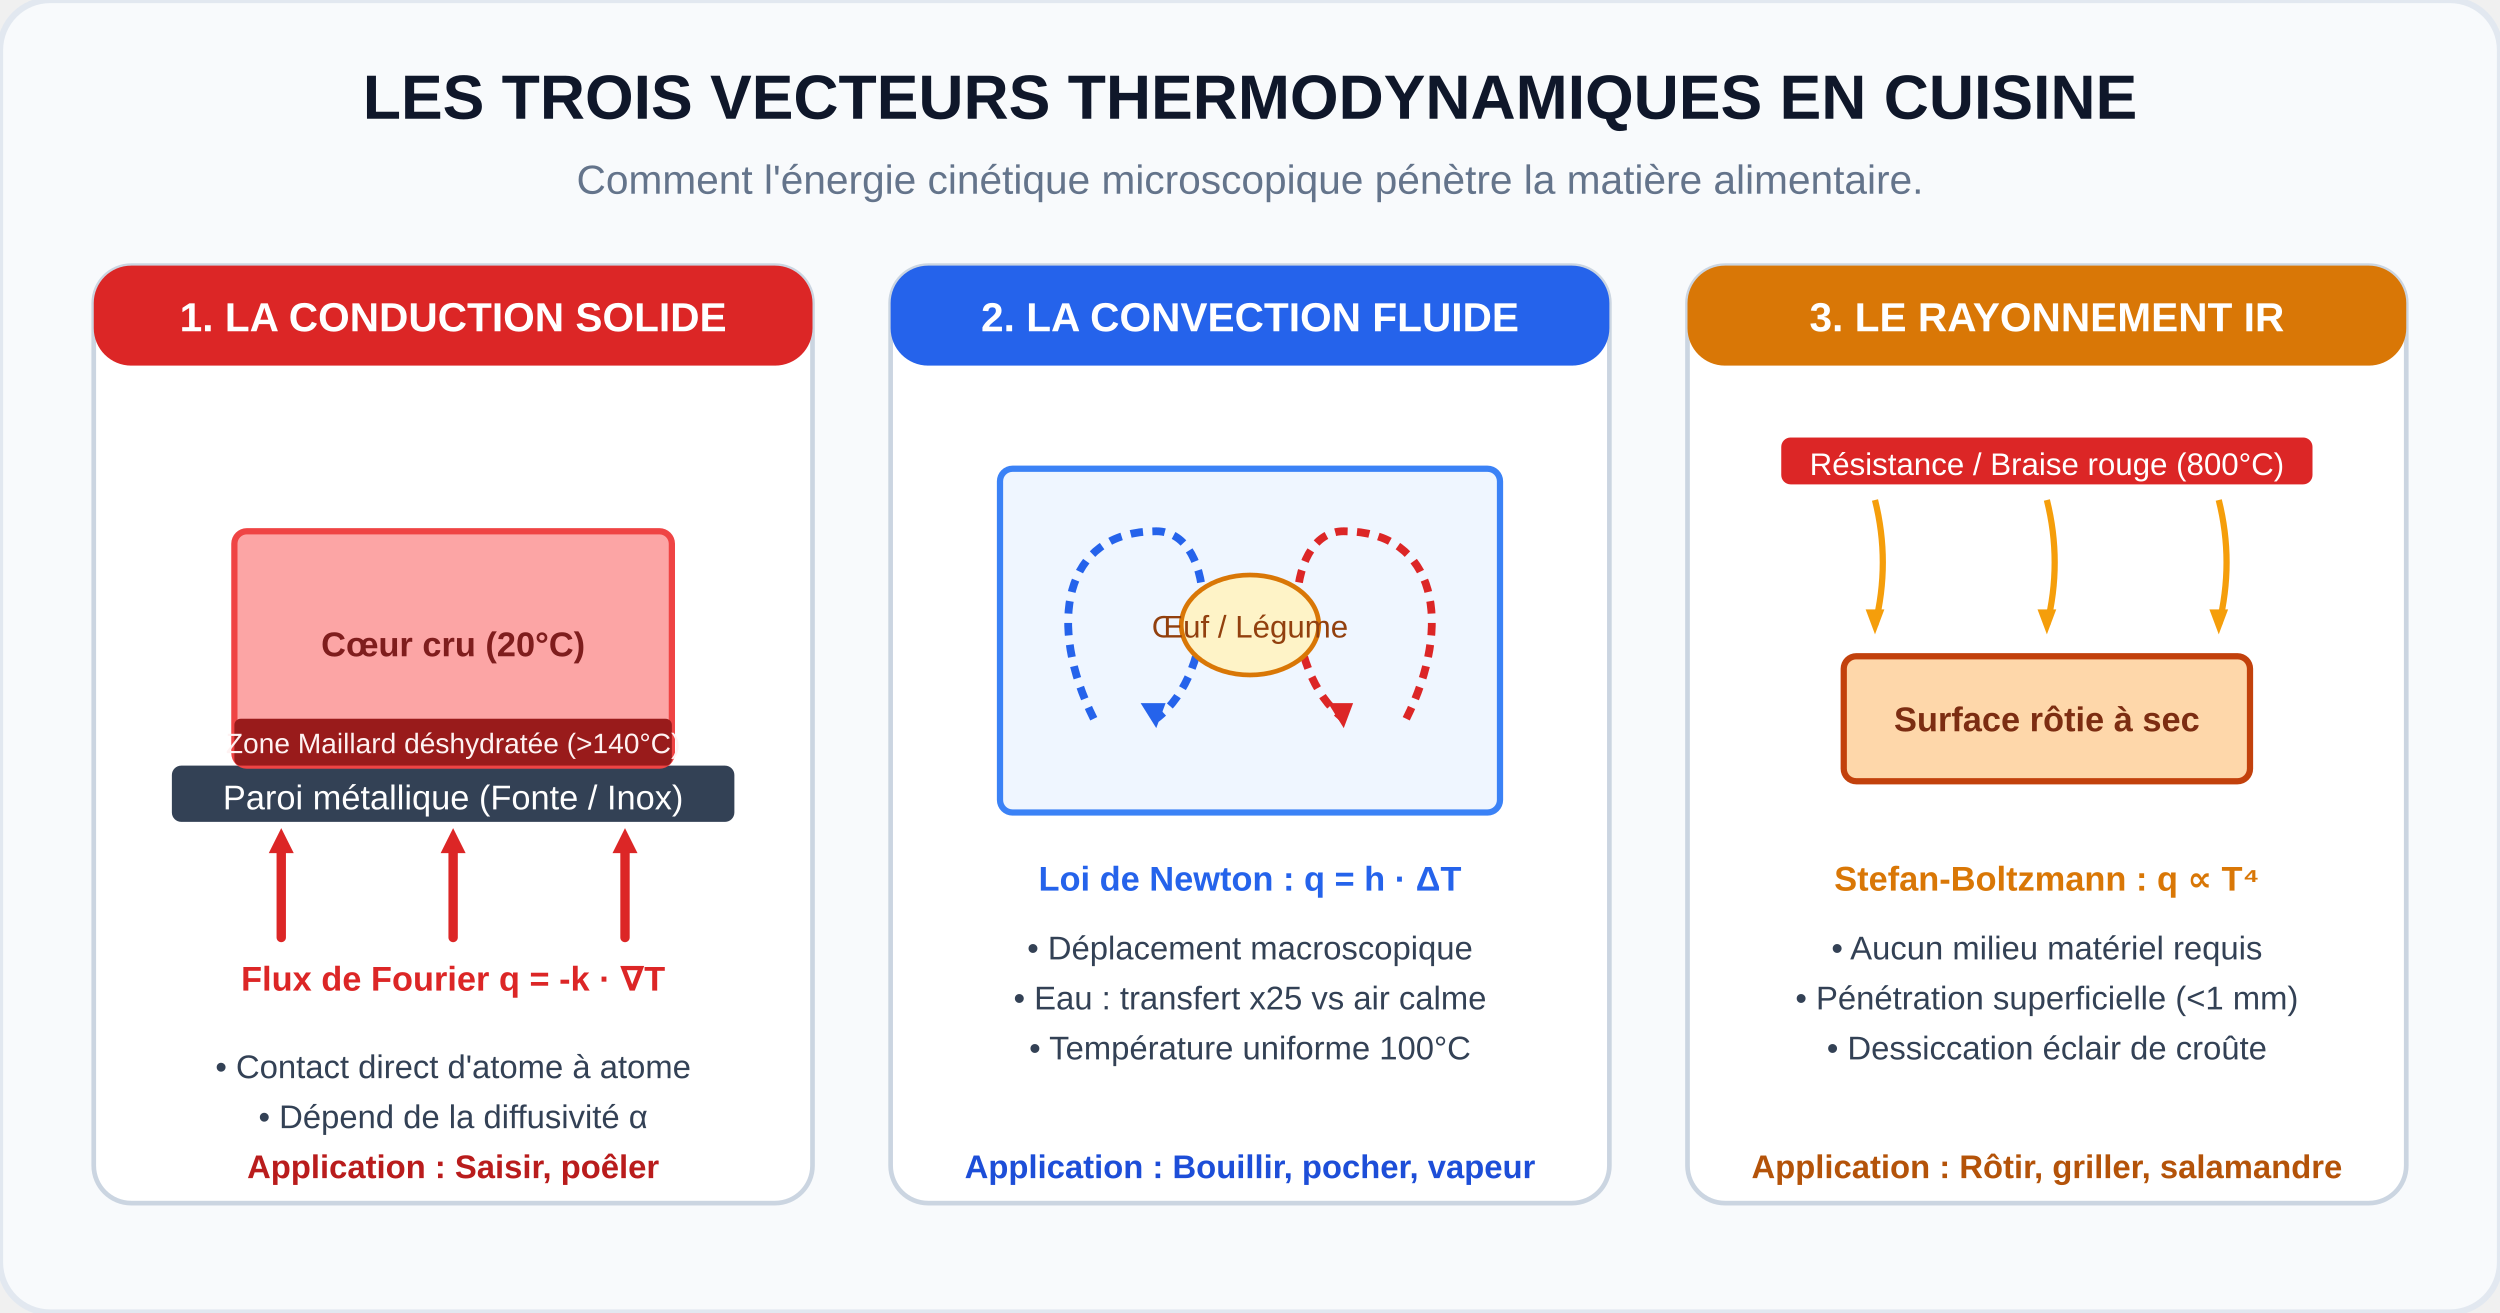
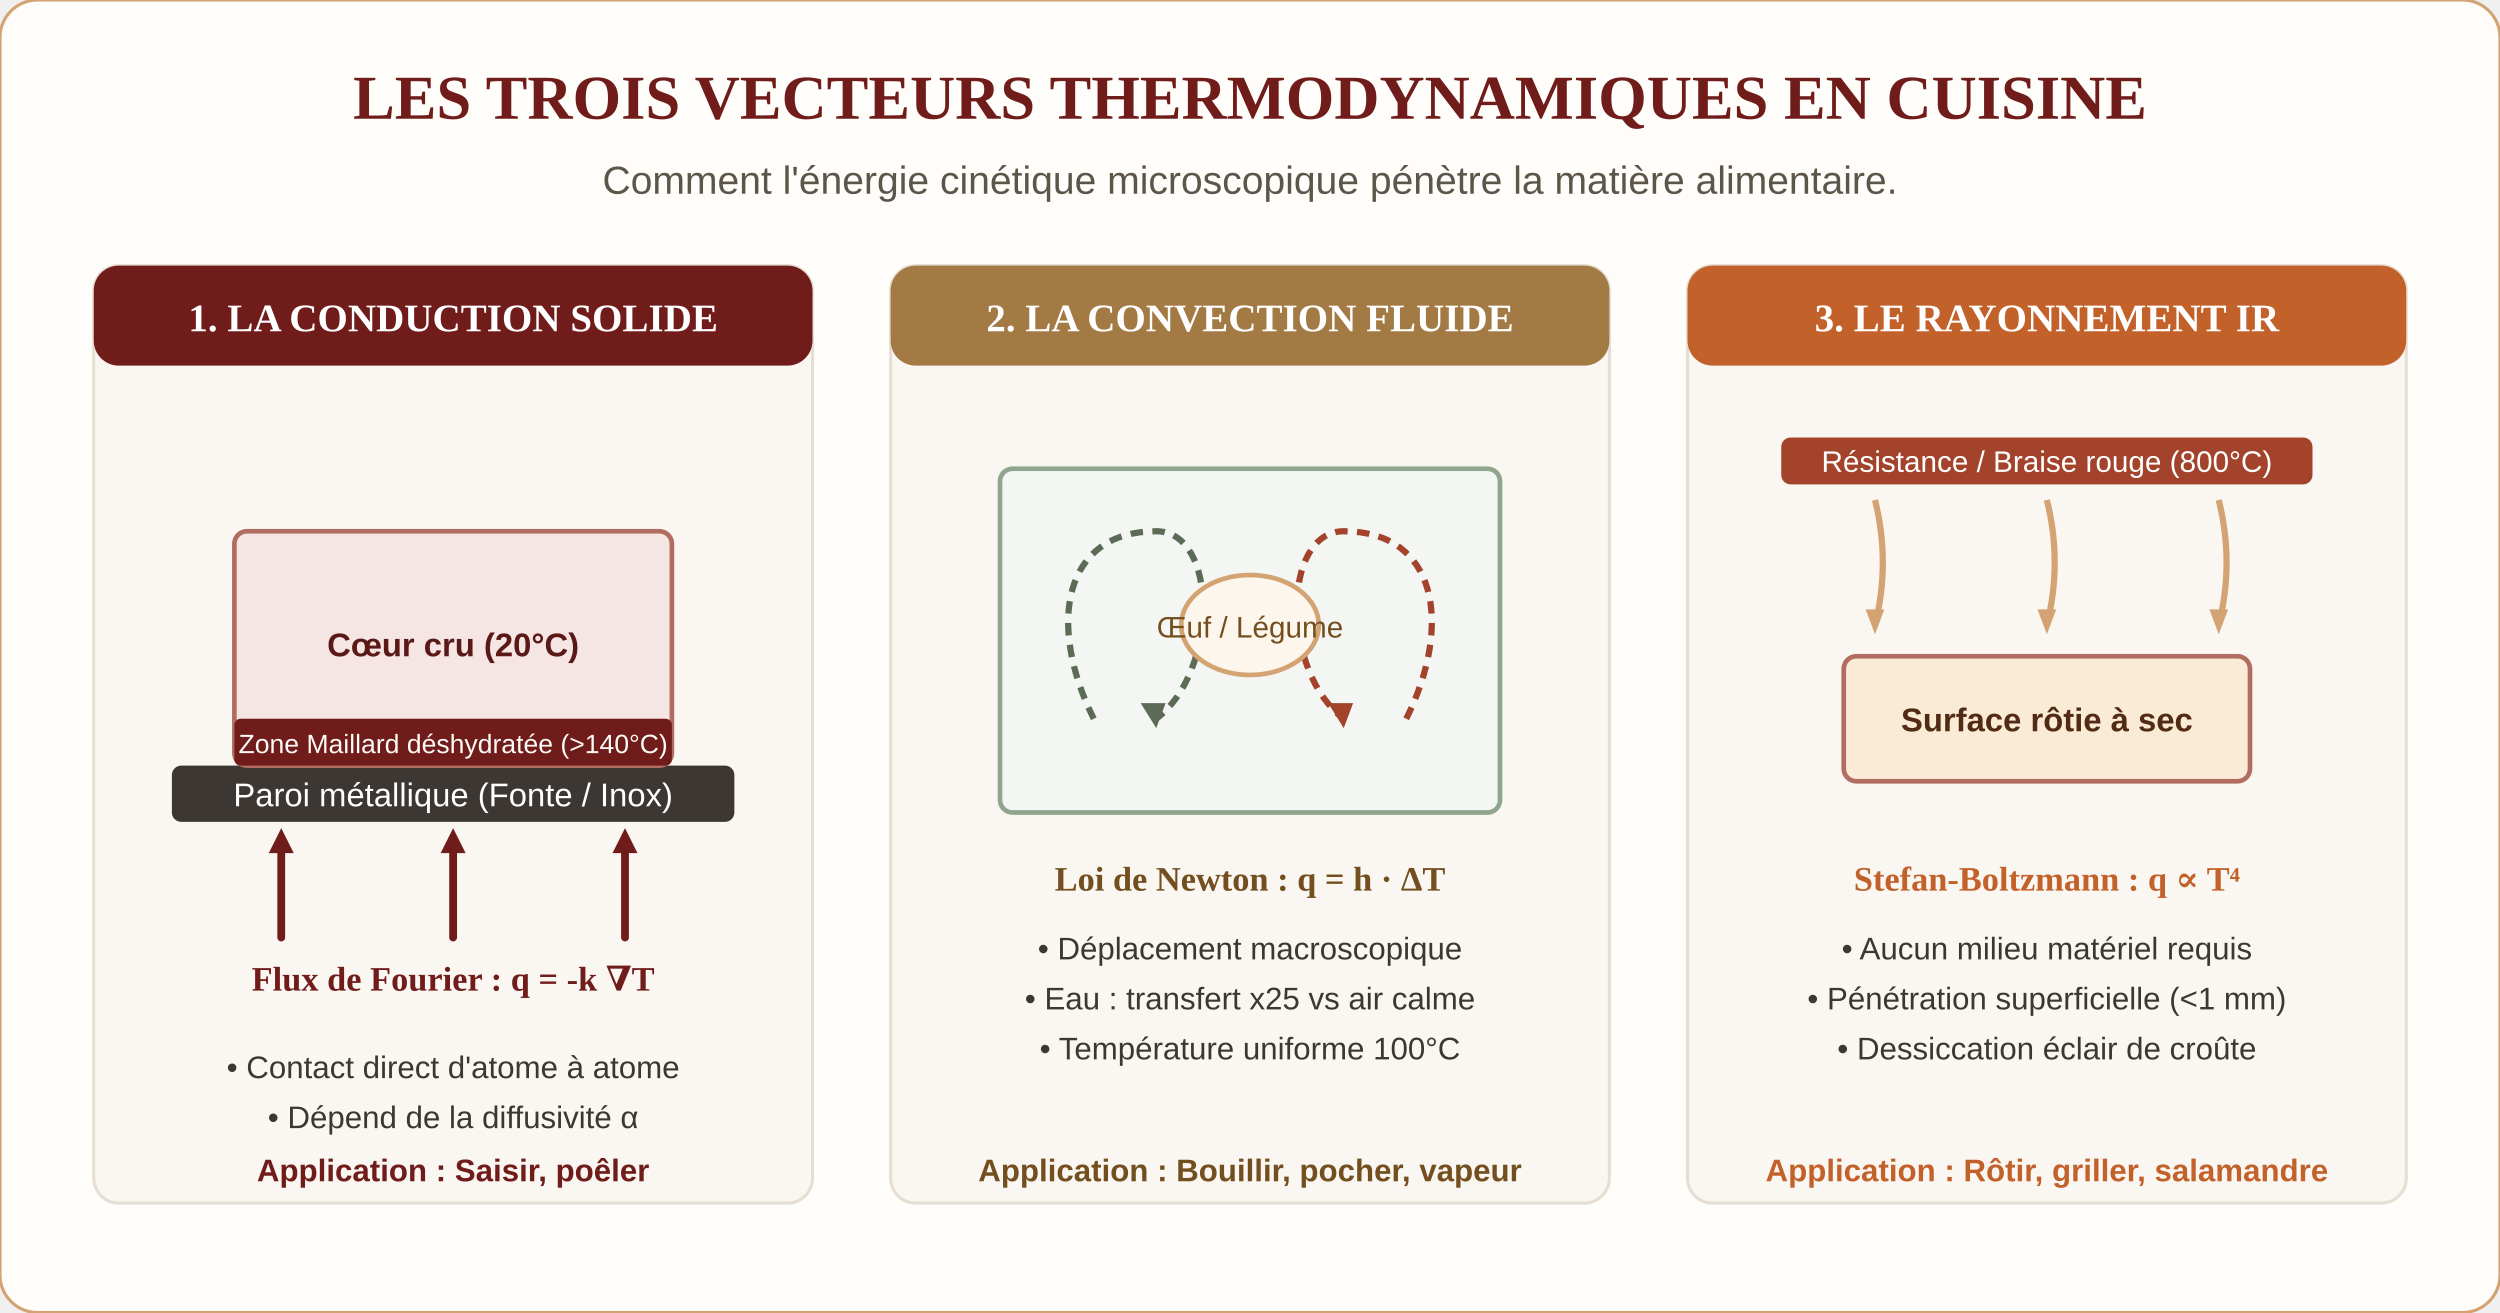
<svg xmlns="http://www.w3.org/2000/svg" viewBox="0 0 800 420" width="100%" height="100%">
-   <rect width="800" height="420" rx="16" fill="#f8fafc" stroke="#e2e8f0" stroke-width="2" />
-   <text x="400" y="38" font-family="Liberation Sans, Arial, sans-serif" font-size="20" font-weight="bold" fill="#0f172a" text-anchor="middle">LES TROIS VECTEURS THERMODYNAMIQUES EN CUISINE</text>
-   <text x="400" y="62" font-family="Liberation Sans, Arial, sans-serif" font-size="13" fill="#64748b" text-anchor="middle">Comment l'énergie cinétique microscopique pénètre la matière alimentaire.</text>
+   <rect width="800" height="420" rx="12" fill="#fffdfa" stroke="#d4a373" stroke-width="1" />
+   <text x="400" y="38" font-family="Liberation Serif, Georgia, serif" font-size="20" font-weight="bold" fill="#701c1a" text-anchor="middle">LES TROIS VECTEURS THERMODYNAMIQUES EN CUISINE</text>
+   <text x="400" y="62" font-family="Liberation Sans, Arial, sans-serif" font-size="12.5" fill="#5c5549" text-anchor="middle">Comment l'énergie cinétique microscopique pénètre la matière alimentaire.</text>
  <g transform="translate(30, 85)">
-     <rect width="230" height="300" rx="12" fill="#ffffff" stroke="#cbd5e1" stroke-width="1.5" />
-     <rect x="0" y="0" width="230" height="32" rx="12" fill="#dc2626" />
-     <text x="115" y="21" font-family="Liberation Sans, Arial, sans-serif" font-size="13" font-weight="bold" fill="#ffffff" text-anchor="middle">1. LA CONDUCTION SOLIDE</text>
-     <rect x="25" y="160" width="180" height="18" fill="#334155" rx="3" />
-     <text x="115" y="174" font-family="Liberation Sans, Arial, sans-serif" font-size="11" fill="#ffffff" text-anchor="middle">Paroi métallique (Fonte / Inox)</text>
-     <rect x="45" y="85" width="140" height="75" fill="#fca5a5" stroke="#ef4444" stroke-width="2" rx="4" />
-     <rect x="45" y="145" width="140" height="15" fill="#991b1b" rx="2" />
-     <text x="115" y="156" font-family="Liberation Sans, Arial, sans-serif" font-size="9" fill="#fef2f2" text-anchor="middle">Zone Maillard déshydratée (&gt;140°C)</text>
-     <text x="115" y="125" font-family="Liberation Sans, Arial, sans-serif" font-size="11" fill="#7f1d1d" text-anchor="middle" font-weight="bold">Cœur cru (20°C)</text>
-     <path d="M 60 215 L 60 185" stroke="#dc2626" stroke-width="3" stroke-linecap="round" />
-     <polygon points="60,180 56,188 64,188" fill="#dc2626" />
-     <path d="M 115 215 L 115 185" stroke="#dc2626" stroke-width="3" stroke-linecap="round" />
-     <polygon points="115,180 111,188 119,188" fill="#dc2626" />
-     <path d="M 170 215 L 170 185" stroke="#dc2626" stroke-width="3" stroke-linecap="round" />
-     <polygon points="170,180 166,188 174,188" fill="#dc2626" />
-     <text x="115" y="232" font-family="Liberation Sans, Arial, sans-serif" font-size="11" fill="#dc2626" font-weight="bold" text-anchor="middle">Flux de Fourier q = -k · ∇T</text>
-     <text x="115" y="260" font-family="Liberation Sans, Arial, sans-serif" font-size="10.5" fill="#334155" text-anchor="middle">• Contact direct d'atome à atome</text>
-     <text x="115" y="276" font-family="Liberation Sans, Arial, sans-serif" font-size="10.5" fill="#334155" text-anchor="middle">• Dépend de la diffusivité α</text>
-     <text x="115" y="292" font-family="Liberation Sans, Arial, sans-serif" font-size="10.5" fill="#b91c1c" text-anchor="middle" font-weight="bold">Application : Saisir, poêler</text>
+     <rect width="230" height="300" rx="8" fill="#faf7f2" stroke="#e6ded3" stroke-width="1" />
+     <rect x="0" y="0" width="230" height="32" rx="8" fill="#701c1a" />
+     <text x="115" y="21" font-family="Liberation Serif, Georgia, serif" font-size="12.5" font-weight="bold" fill="#ffffff" text-anchor="middle">1. LA CONDUCTION SOLIDE</text>
+     <rect x="25" y="160" width="180" height="18" fill="#3d3733" rx="3" />
+     <text x="115" y="173" font-family="Liberation Sans, Arial, sans-serif" font-size="10.5" fill="#ffffff" text-anchor="middle">Paroi métallique (Fonte / Inox)</text>
+     <rect x="45" y="85" width="140" height="75" fill="#f5e6e3" stroke="#b06d60" stroke-width="1.5" rx="4" />
+     <rect x="45" y="145" width="140" height="15" fill="#701c1a" rx="2" />
+     <text x="115" y="156" font-family="Liberation Sans, Arial, sans-serif" font-size="8.5" fill="#fcfbf7" text-anchor="middle">Zone Maillard déshydratée (&gt;140°C)</text>
+     <text x="115" y="125" font-family="Liberation Sans, Arial, sans-serif" font-size="10.5" fill="#5a1816" text-anchor="middle" font-weight="bold">Cœur cru (20°C)</text>
+     <path d="M 60 215 L 60 185" stroke="#701c1a" stroke-width="2.5" stroke-linecap="round" />
+     <polygon points="60,180 56,188 64,188" fill="#701c1a" />
+     <path d="M 115 215 L 115 185" stroke="#701c1a" stroke-width="2.5" stroke-linecap="round" />
+     <polygon points="115,180 111,188 119,188" fill="#701c1a" />
+     <path d="M 170 215 L 170 185" stroke="#701c1a" stroke-width="2.5" stroke-linecap="round" />
+     <polygon points="170,180 166,188 174,188" fill="#701c1a" />
+     <text x="115" y="232" font-family="Liberation Serif, Georgia, serif" font-size="11" fill="#701c1a" font-weight="bold" text-anchor="middle">Flux de Fourier : q = -k ∇T</text>
+     <text x="115" y="260" font-family="Liberation Sans, Arial, sans-serif" font-size="10" fill="#3d3733" text-anchor="middle">• Contact direct d'atome à atome</text>
+     <text x="115" y="276" font-family="Liberation Sans, Arial, sans-serif" font-size="10" fill="#3d3733" text-anchor="middle">• Dépend de la diffusivité α</text>
+     <text x="115" y="293" font-family="Liberation Sans, Arial, sans-serif" font-size="10" fill="#701c1a" text-anchor="middle" font-weight="bold">Application : Saisir, poêler</text>
  </g>
  <g transform="translate(285, 85)">
-     <rect width="230" height="300" rx="12" fill="#ffffff" stroke="#cbd5e1" stroke-width="1.5" />
-     <rect x="0" y="0" width="230" height="32" rx="12" fill="#2563eb" />
-     <text x="115" y="21" font-family="Liberation Sans, Arial, sans-serif" font-size="13" font-weight="bold" fill="#ffffff" text-anchor="middle">2. LA CONVECTION FLUIDE</text>
-     <rect x="35" y="65" width="160" height="110" rx="4" fill="#eff6ff" stroke="#3b82f6" stroke-width="2" />
-     <path d="M 65 145 C 50 115 55 85 85 85 C 105 85 105 130 85 145" fill="none" stroke="#2563eb" stroke-width="2.5" stroke-dasharray="4,3" />
-     <polygon points="85,148 80,140 88,140" fill="#2563eb" />
-     <path d="M 165 145 C 180 115 175 85 145 85 C 125 85 125 130 145 145" fill="none" stroke="#dc2626" stroke-width="2.5" stroke-dasharray="4,3" />
-     <polygon points="145,148 140,140 148,140" fill="#dc2626" />
-     <ellipse cx="115" cy="115" rx="22" ry="16" fill="#fef3c7" stroke="#d97706" stroke-width="1.5" />
-     <text x="115" y="119" font-family="Liberation Sans, Arial, sans-serif" font-size="10" fill="#92400e" text-anchor="middle">Œuf / Légume</text>
-     <text x="115" y="200" font-family="Liberation Sans, Arial, sans-serif" font-size="11" fill="#2563eb" font-weight="bold" text-anchor="middle">Loi de Newton : q = h · ΔT</text>
-     <text x="115" y="222" font-family="Liberation Sans, Arial, sans-serif" font-size="10.5" fill="#334155" text-anchor="middle">• Déplacement macroscopique</text>
-     <text x="115" y="238" font-family="Liberation Sans, Arial, sans-serif" font-size="10.5" fill="#334155" text-anchor="middle">• Eau : transfert x25 vs air calme</text>
-     <text x="115" y="254" font-family="Liberation Sans, Arial, sans-serif" font-size="10.5" fill="#334155" text-anchor="middle">• Température uniforme 100°C</text>
-     <text x="115" y="292" font-family="Liberation Sans, Arial, sans-serif" font-size="10.5" fill="#1d4ed8" text-anchor="middle" font-weight="bold">Application : Bouillir, pocher, vapeur</text>
+     <rect width="230" height="300" rx="8" fill="#faf7f2" stroke="#e6ded3" stroke-width="1" />
+     <rect x="0" y="0" width="230" height="32" rx="8" fill="#a37a44" />
+     <text x="115" y="21" font-family="Liberation Serif, Georgia, serif" font-size="12.5" font-weight="bold" fill="#ffffff" text-anchor="middle">2. LA CONVECTION FLUIDE</text>
+     <rect x="35" y="65" width="160" height="110" rx="4" fill="#f4f6f4" stroke="#8fa68c" stroke-width="1.5" />
+     <path d="M 65 145 C 50 115 55 85 85 85 C 105 85 105 130 85 145" fill="none" stroke="#5c6b55" stroke-width="2" stroke-dasharray="4,3" />
+     <polygon points="85,148 80,140 88,140" fill="#5c6b55" />
+     <path d="M 165 145 C 180 115 175 85 145 85 C 125 85 125 130 145 145" fill="none" stroke="#a3432b" stroke-width="2" stroke-dasharray="4,3" />
+     <polygon points="145,148 140,140 148,140" fill="#a3432b" />
+     <ellipse cx="115" cy="115" rx="22" ry="16" fill="#fdf6ec" stroke="#d4a373" stroke-width="1.5" />
+     <text x="115" y="119" font-family="Liberation Sans, Arial, sans-serif" font-size="9.5" fill="#734e1e" text-anchor="middle">Œuf / Légume</text>
+     <text x="115" y="200" font-family="Liberation Serif, Georgia, serif" font-size="11" fill="#734e1e" font-weight="bold" text-anchor="middle">Loi de Newton : q = h · ΔT</text>
+     <text x="115" y="222" font-family="Liberation Sans, Arial, sans-serif" font-size="10" fill="#3d3733" text-anchor="middle">• Déplacement macroscopique</text>
+     <text x="115" y="238" font-family="Liberation Sans, Arial, sans-serif" font-size="10" fill="#3d3733" text-anchor="middle">• Eau : transfert x25 vs air calme</text>
+     <text x="115" y="254" font-family="Liberation Sans, Arial, sans-serif" font-size="10" fill="#3d3733" text-anchor="middle">• Température uniforme 100°C</text>
+     <text x="115" y="293" font-family="Liberation Sans, Arial, sans-serif" font-size="10" fill="#734e1e" text-anchor="middle" font-weight="bold">Application : Bouillir, pocher, vapeur</text>
  </g>
  <g transform="translate(540, 85)">
-     <rect width="230" height="300" rx="12" fill="#ffffff" stroke="#cbd5e1" stroke-width="1.5" />
-     <rect x="0" y="0" width="230" height="32" rx="12" fill="#d97706" />
-     <text x="115" y="21" font-family="Liberation Sans, Arial, sans-serif" font-size="13" font-weight="bold" fill="#ffffff" text-anchor="middle">3. LE RAYONNEMENT IR</text>
-     <rect x="30" y="55" width="170" height="15" rx="3" fill="#dc2626" />
-     <text x="115" y="67" font-family="Liberation Sans, Arial, sans-serif" font-size="10" fill="#ffffff" text-anchor="middle">Résistance / Braise rouge (800°C)</text>
-     <path d="M 60 75 Q 65 95 60 115" fill="none" stroke="#f59e0b" stroke-width="2" />
-     <polygon points="60,118 57,110 63,110" fill="#f59e0b" />
-     <path d="M 115 75 Q 120 95 115 115" fill="none" stroke="#f59e0b" stroke-width="2" />
-     <polygon points="115,118 112,110 118,110" fill="#f59e0b" />
-     <path d="M 170 75 Q 175 95 170 115" fill="none" stroke="#f59e0b" stroke-width="2" />
-     <polygon points="170,118 167,110 173,110" fill="#f59e0b" />
-     <rect x="50" y="125" width="130" height="40" rx="4" fill="#fed7aa" stroke="#c2410c" stroke-width="2" />
-     <text x="115" y="149" font-family="Liberation Sans, Arial, sans-serif" font-size="11" fill="#7c2d12" text-anchor="middle" font-weight="bold">Surface rôtie à sec</text>
-     <text x="115" y="200" font-family="Liberation Sans, Arial, sans-serif" font-size="11" fill="#d97706" font-weight="bold" text-anchor="middle">Stefan-Boltzmann : q ∝ T⁴</text>
-     <text x="115" y="222" font-family="Liberation Sans, Arial, sans-serif" font-size="10.5" fill="#334155" text-anchor="middle">• Aucun milieu matériel requis</text>
-     <text x="115" y="238" font-family="Liberation Sans, Arial, sans-serif" font-size="10.5" fill="#334155" text-anchor="middle">• Pénétration superficielle (&lt;1 mm)</text>
-     <text x="115" y="254" font-family="Liberation Sans, Arial, sans-serif" font-size="10.5" fill="#334155" text-anchor="middle">• Dessiccation éclair de croûte</text>
-     <text x="115" y="292" font-family="Liberation Sans, Arial, sans-serif" font-size="10.5" fill="#b45309" text-anchor="middle" font-weight="bold">Application : Rôtir, griller, salamandre</text>
+     <rect width="230" height="300" rx="8" fill="#faf7f2" stroke="#e6ded3" stroke-width="1" />
+     <rect x="0" y="0" width="230" height="32" rx="8" fill="#c2612a" />
+     <text x="115" y="21" font-family="Liberation Serif, Georgia, serif" font-size="12.5" font-weight="bold" fill="#ffffff" text-anchor="middle">3. LE RAYONNEMENT IR</text>
+     <rect x="30" y="55" width="170" height="15" rx="3" fill="#a3432b" />
+     <text x="115" y="66" font-family="Liberation Sans, Arial, sans-serif" font-size="9.5" fill="#ffffff" text-anchor="middle">Résistance / Braise rouge (800°C)</text>
+     <path d="M 60 75 Q 65 95 60 115" fill="none" stroke="#d4a373" stroke-width="2" />
+     <polygon points="60,118 57,110 63,110" fill="#d4a373" />
+     <path d="M 115 75 Q 120 95 115 115" fill="none" stroke="#d4a373" stroke-width="2" />
+     <polygon points="115,118 112,110 118,110" fill="#d4a373" />
+     <path d="M 170 75 Q 175 95 170 115" fill="none" stroke="#d4a373" stroke-width="2" />
+     <polygon points="170,118 167,110 173,110" fill="#d4a373" />
+     <rect x="50" y="125" width="130" height="40" rx="4" fill="#faebd7" stroke="#b06d60" stroke-width="1.5" />
+     <text x="115" y="149" font-family="Liberation Sans, Arial, sans-serif" font-size="10.5" fill="#522b14" text-anchor="middle" font-weight="bold">Surface rôtie à sec</text>
+     <text x="115" y="200" font-family="Liberation Serif, Georgia, serif" font-size="11" fill="#c2612a" font-weight="bold" text-anchor="middle">Stefan-Boltzmann : q ∝ T⁴</text>
+     <text x="115" y="222" font-family="Liberation Sans, Arial, sans-serif" font-size="10" fill="#3d3733" text-anchor="middle">• Aucun milieu matériel requis</text>
+     <text x="115" y="238" font-family="Liberation Sans, Arial, sans-serif" font-size="10" fill="#3d3733" text-anchor="middle">• Pénétration superficielle (&lt;1 mm)</text>
+     <text x="115" y="254" font-family="Liberation Sans, Arial, sans-serif" font-size="10" fill="#3d3733" text-anchor="middle">• Dessiccation éclair de croûte</text>
+     <text x="115" y="293" font-family="Liberation Sans, Arial, sans-serif" font-size="10" fill="#c2612a" text-anchor="middle" font-weight="bold">Application : Rôtir, griller, salamandre</text>
  </g>
</svg>
